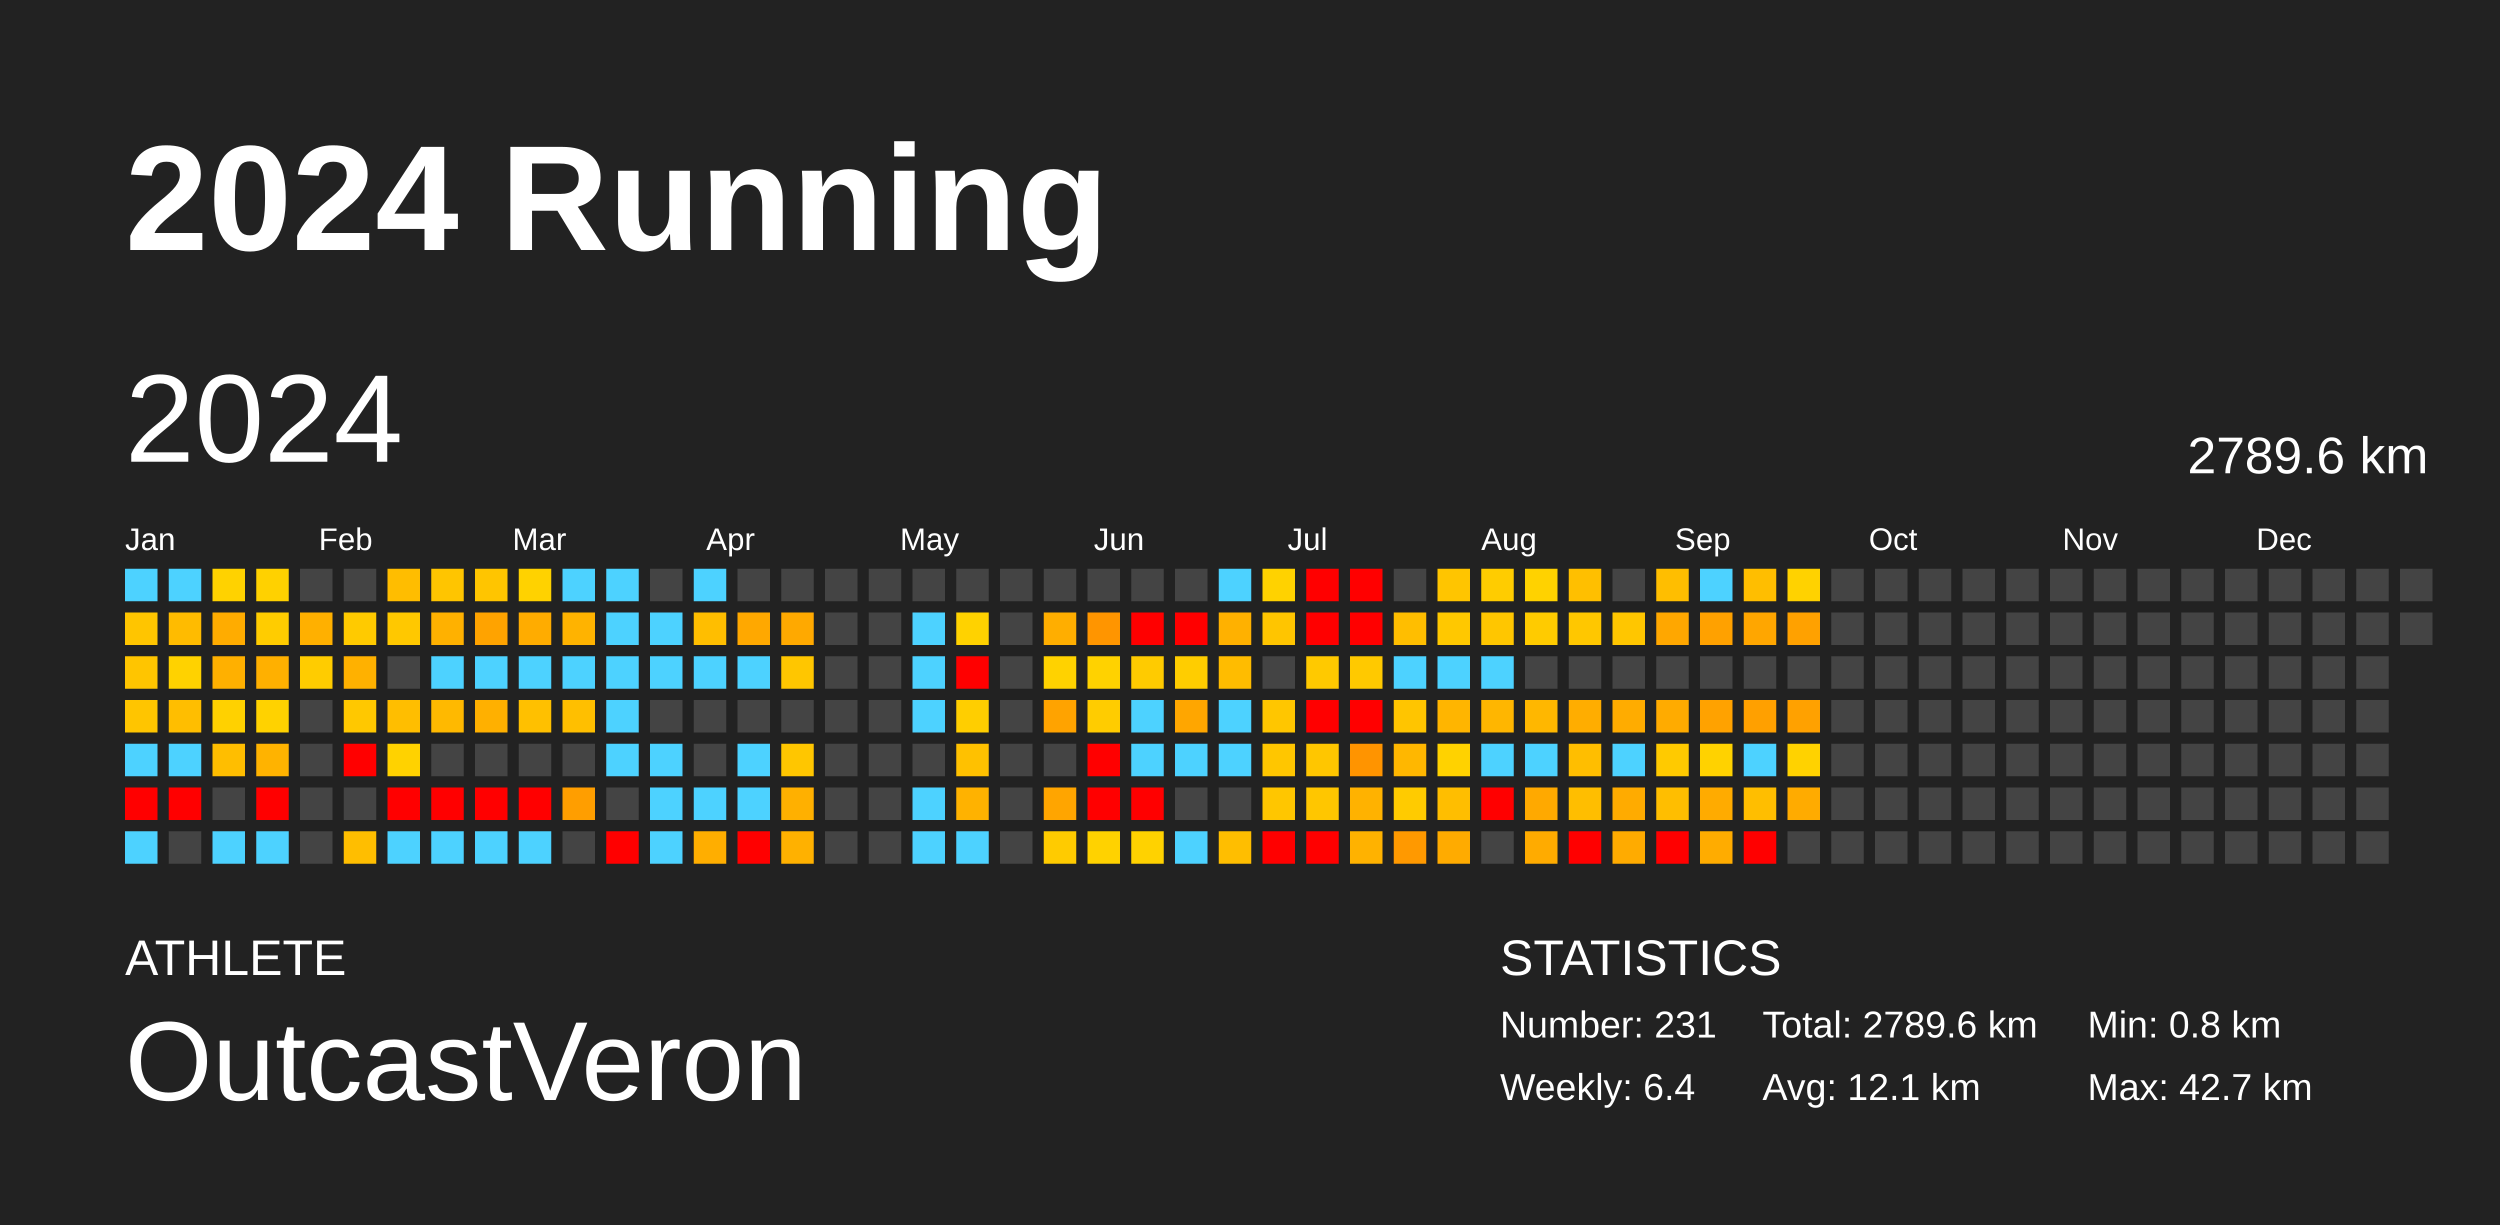
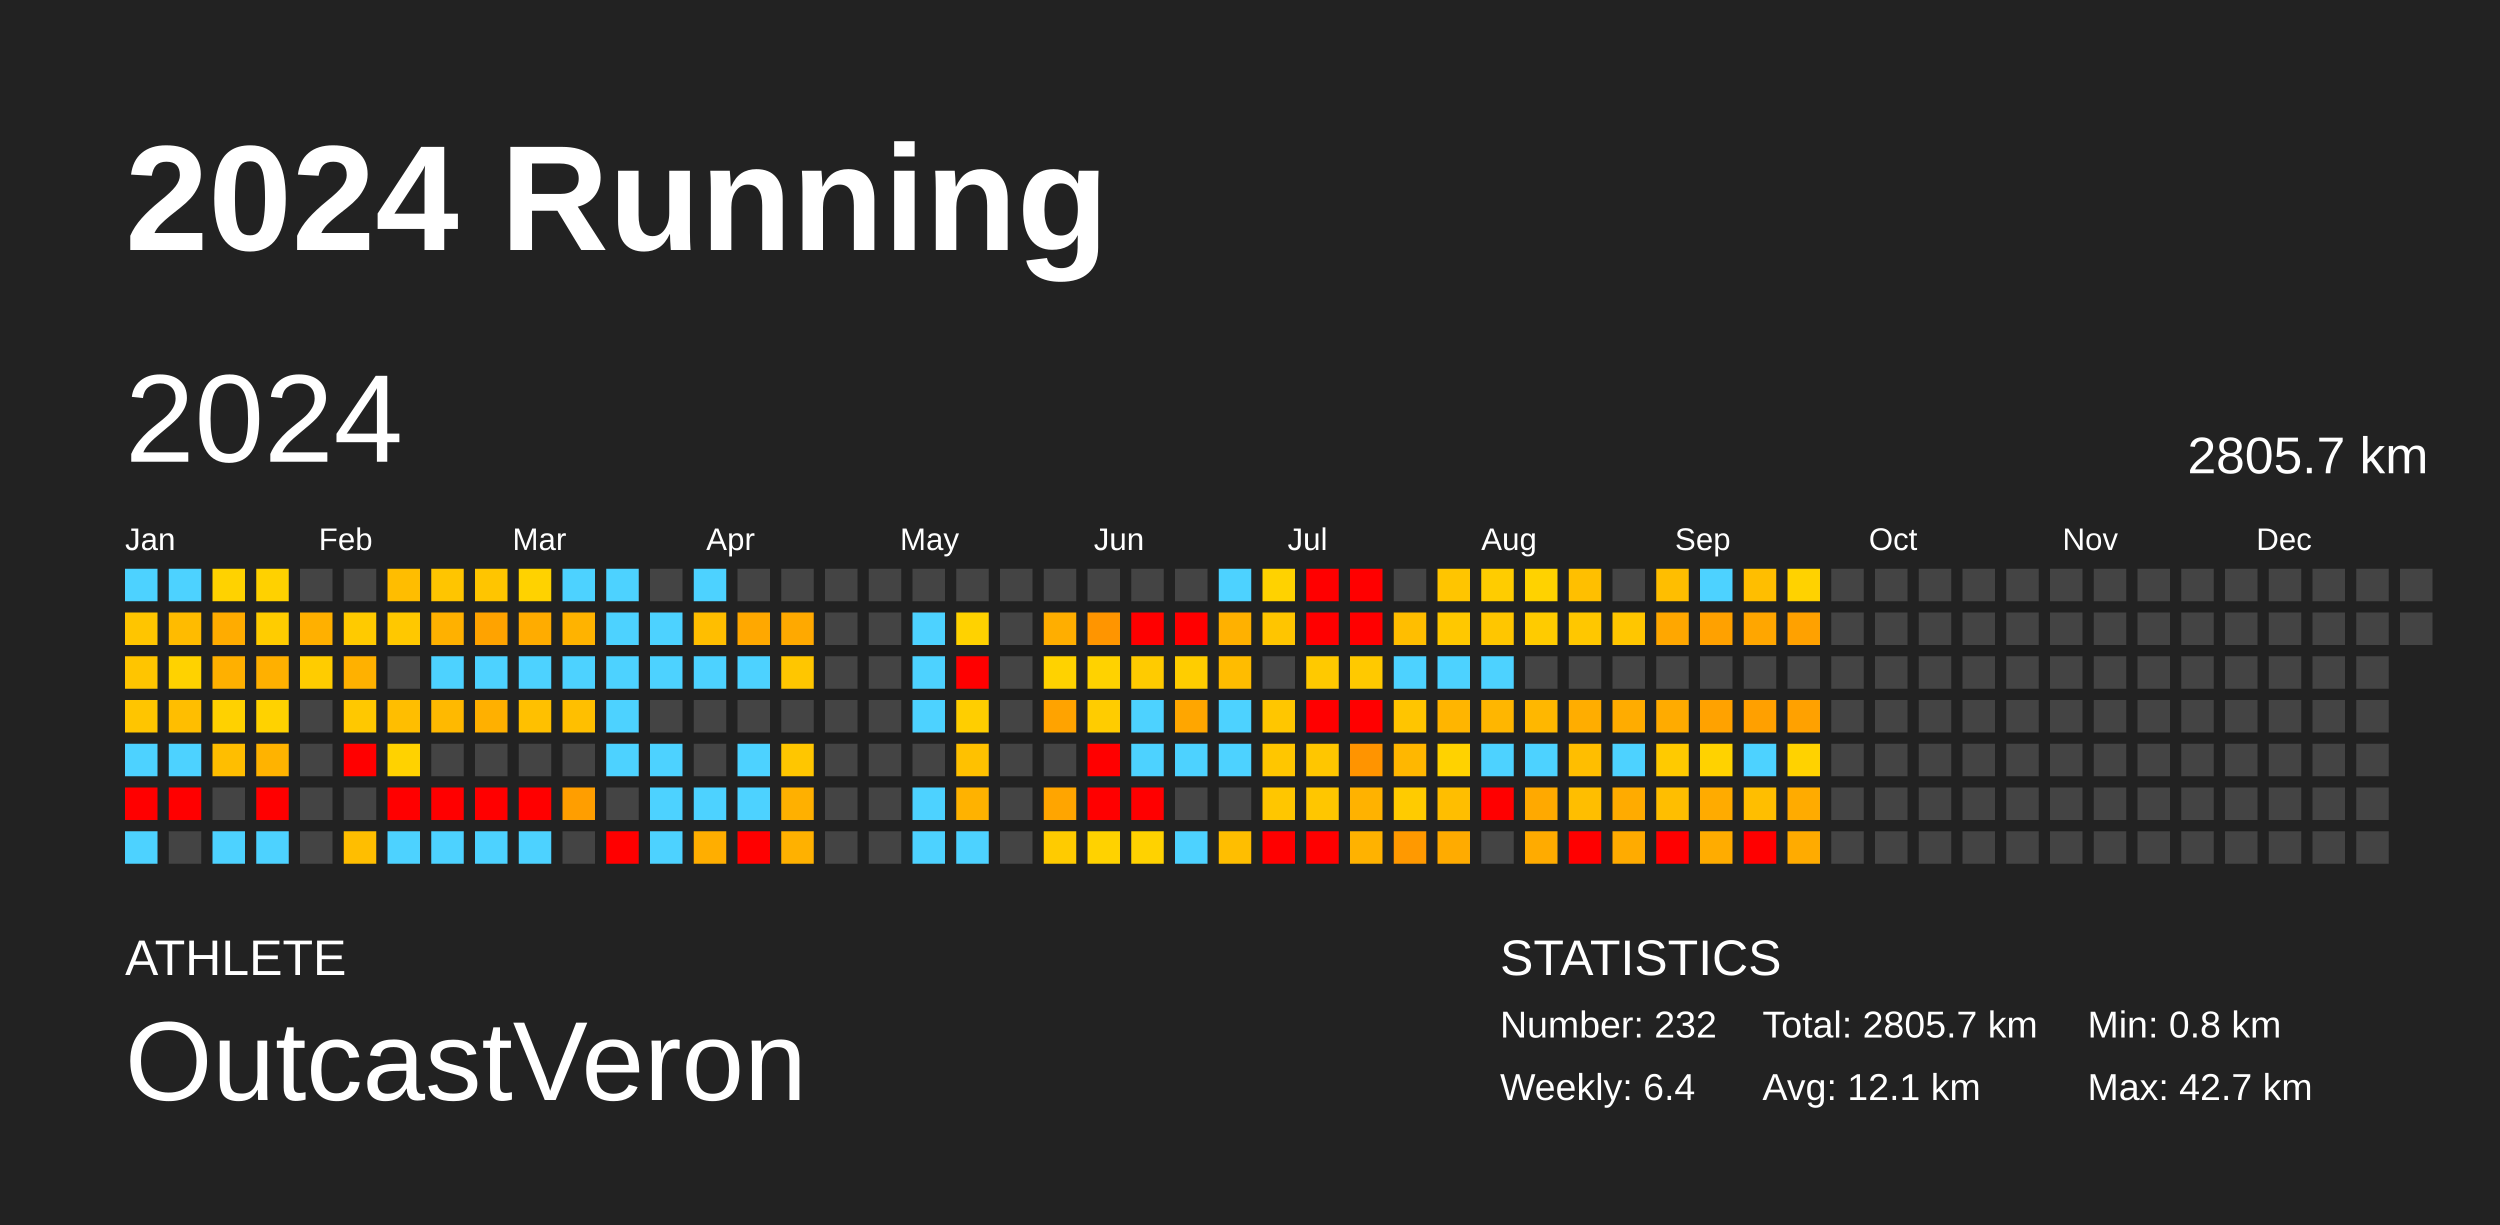
<svg xmlns="http://www.w3.org/2000/svg" baseProfile="full" height="98mm" version="1.1" viewBox="0,0,200,98" width="200mm">
  <defs />
  <rect fill="#222222" height="98" width="200" x="0" y="0" />
  <text fill="#FFFFFF" style="font-size:12px; font-family:Arial; font-weight:bold;" x="10" y="20">2024 Running</text>
  <text fill="#FFFFFF" style="font-size:4px; font-family:Arial" x="10" y="78">ATHLETE</text>
  <text fill="#FFFFFF" style="font-size:9px; font-family:Arial" x="10" y="88">OutcastVeron</text>
  <text fill="#FFFFFF" style="font-size:4px; font-family:Arial" x="120" y="78">STATISTICS</text>
-   <text fill="#FFFFFF" style="font-size:3px; font-family:Arial" x="120" y="83">Number: 231</text>
+   <text fill="#FFFFFF" style="font-size:3px; font-family:Arial" x="120" y="83">Number: 232</text>
  <text fill="#FFFFFF" style="font-size:3px; font-family:Arial" x="120" y="88">Weekly: 6.4</text>
-   <text fill="#FFFFFF" style="font-size:3px; font-family:Arial" x="141" y="83">Total: 2789.6 km</text>
+   <text fill="#FFFFFF" style="font-size:3px; font-family:Arial" x="141" y="83">Total: 2805.7 km</text>
  <text fill="#FFFFFF" style="font-size:3px; font-family:Arial" x="141" y="88">Avg: 12.1 km</text>
  <text fill="#FFFFFF" style="font-size:3px; font-family:Arial" x="167" y="83">Min: 0.8 km</text>
  <text fill="#FFFFFF" style="font-size:3px; font-family:Arial" x="167" y="88">Max: 42.7 km</text>
  <text dominant-baseline="hanging" fill="#FFFFFF" style="font-size:10.0px; font-family:Arial;" x="10" y="30">2024</text>
-   <text dominant-baseline="hanging" fill="#FFFFFF" style="font-size:4.125px; font-family:Arial;" x="175" y="35">2789.6 km</text>
+   <text dominant-baseline="hanging" fill="#FFFFFF" style="font-size:4.125px; font-family:Arial;" x="175" y="35">2805.7 km</text>
  <text fill="#FFFFFF" style="font-size:2.5px; font-family:Arial" x="10.0" y="44">Jan</text>
  <text fill="#FFFFFF" style="font-size:2.5px; font-family:Arial" x="25.5" y="44">Feb</text>
  <text fill="#FFFFFF" style="font-size:2.5px; font-family:Arial" x="41.0" y="44">Mar</text>
  <text fill="#FFFFFF" style="font-size:2.5px; font-family:Arial" x="56.5" y="44">Apr</text>
  <text fill="#FFFFFF" style="font-size:2.5px; font-family:Arial" x="72.0" y="44">May</text>
  <text fill="#FFFFFF" style="font-size:2.5px; font-family:Arial" x="87.5" y="44">Jun</text>
  <text fill="#FFFFFF" style="font-size:2.5px; font-family:Arial" x="103.0" y="44">Jul</text>
  <text fill="#FFFFFF" style="font-size:2.5px; font-family:Arial" x="118.5" y="44">Aug</text>
  <text fill="#FFFFFF" style="font-size:2.5px; font-family:Arial" x="134.0" y="44">Sep</text>
  <text fill="#FFFFFF" style="font-size:2.5px; font-family:Arial" x="149.5" y="44">Oct</text>
  <text fill="#FFFFFF" style="font-size:2.5px; font-family:Arial" x="165.0" y="44">Nov</text>
  <text fill="#FFFFFF" style="font-size:2.5px; font-family:Arial" x="180.5" y="44">Dec</text>
  <rect fill="#4dd2ff" height="2.6" width="2.6" x="10.0" y="45.5" />
  <rect fill="#ffc500" height="2.6" width="2.6" x="10.0" y="49.0" />
  <rect fill="#ffc500" height="2.6" width="2.6" x="10.0" y="52.5" />
  <rect fill="#ffc500" height="2.6" width="2.6" x="10.0" y="56.0" />
  <rect fill="#4dd2ff" height="2.6" width="2.6" x="10.0" y="59.5" />
  <rect fill="red" height="2.6" width="2.6" x="10.0" y="63.0" />
  <rect fill="#4dd2ff" height="2.6" width="2.6" x="10.0" y="66.5" />
  <rect fill="#4dd2ff" height="2.6" width="2.6" x="13.5" y="45.5" />
  <rect fill="#ffbb00" height="2.6" width="2.6" x="13.5" y="49.0" />
  <rect fill="#ffd200" height="2.6" width="2.6" x="13.5" y="52.5" />
  <rect fill="#ffbe00" height="2.6" width="2.6" x="13.5" y="56.0" />
  <rect fill="#4dd2ff" height="2.6" width="2.6" x="13.5" y="59.5" />
  <rect fill="red" height="2.6" width="2.6" x="13.5" y="63.0" />
  <rect fill="#444444" height="2.6" width="2.6" x="13.5" y="66.5" />
  <rect fill="#ffd200" height="2.6" width="2.6" x="17.0" y="45.5" />
  <rect fill="#ffac00" height="2.6" width="2.6" x="17.0" y="49.0" />
  <rect fill="#ffb000" height="2.6" width="2.6" x="17.0" y="52.5" />
  <rect fill="#ffd100" height="2.6" width="2.6" x="17.0" y="56.0" />
  <rect fill="#ffbe00" height="2.6" width="2.6" x="17.0" y="59.5" />
  <rect fill="#444444" height="2.6" width="2.6" x="17.0" y="63.0" />
  <rect fill="#4dd2ff" height="2.6" width="2.6" x="17.0" y="66.5" />
  <rect fill="#ffd100" height="2.6" width="2.6" x="20.5" y="45.5" />
  <rect fill="#ffcc00" height="2.6" width="2.6" x="20.5" y="49.0" />
  <rect fill="#ffb000" height="2.6" width="2.6" x="20.5" y="52.5" />
  <rect fill="#ffd200" height="2.6" width="2.6" x="20.5" y="56.0" />
  <rect fill="#ffb300" height="2.6" width="2.6" x="20.5" y="59.5" />
  <rect fill="red" height="2.6" width="2.6" x="20.5" y="63.0" />
  <rect fill="#4dd2ff" height="2.6" width="2.6" x="20.5" y="66.5" />
  <rect fill="#444444" height="2.6" width="2.6" x="24.0" y="45.5" />
  <rect fill="#ffb000" height="2.6" width="2.6" x="24.0" y="49.0" />
  <rect fill="#ffcc00" height="2.6" width="2.6" x="24.0" y="52.5" />
  <rect fill="#444444" height="2.6" width="2.6" x="24.0" y="56.0" />
  <rect fill="#444444" height="2.6" width="2.6" x="24.0" y="59.5" />
  <rect fill="#444444" height="2.6" width="2.6" x="24.0" y="63.0" />
  <rect fill="#444444" height="2.6" width="2.6" x="24.0" y="66.5" />
  <rect fill="#444444" height="2.6" width="2.6" x="27.5" y="45.5" />
  <rect fill="#ffca00" height="2.6" width="2.6" x="27.5" y="49.0" />
  <rect fill="#ffb100" height="2.6" width="2.6" x="27.5" y="52.5" />
  <rect fill="#ffc800" height="2.6" width="2.6" x="27.5" y="56.0" />
  <rect fill="red" height="2.6" width="2.6" x="27.5" y="59.5" />
  <rect fill="#444444" height="2.6" width="2.6" x="27.5" y="63.0" />
  <rect fill="#ffbe00" height="2.6" width="2.6" x="27.5" y="66.5" />
  <rect fill="#ffbd00" height="2.6" width="2.6" x="31.0" y="45.5" />
  <rect fill="#ffc800" height="2.6" width="2.6" x="31.0" y="49.0" />
  <rect fill="#444444" height="2.6" width="2.6" x="31.0" y="52.5" />
  <rect fill="#ffbe00" height="2.6" width="2.6" x="31.0" y="56.0" />
  <rect fill="#ffd200" height="2.6" width="2.6" x="31.0" y="59.5" />
  <rect fill="red" height="2.6" width="2.6" x="31.0" y="63.0" />
  <rect fill="#4dd2ff" height="2.6" width="2.6" x="31.0" y="66.5" />
  <rect fill="#ffc500" height="2.6" width="2.6" x="34.5" y="45.5" />
  <rect fill="#ffb100" height="2.6" width="2.6" x="34.5" y="49.0" />
  <rect fill="#4dd2ff" height="2.6" width="2.6" x="34.5" y="52.5" />
  <rect fill="#ffb900" height="2.6" width="2.6" x="34.5" y="56.0" />
  <rect fill="#444444" height="2.6" width="2.6" x="34.5" y="59.5" />
  <rect fill="red" height="2.6" width="2.6" x="34.5" y="63.0" />
  <rect fill="#4dd2ff" height="2.6" width="2.6" x="34.5" y="66.5" />
  <rect fill="#ffc500" height="2.6" width="2.6" x="38.0" y="45.5" />
  <rect fill="#ffa300" height="2.6" width="2.6" x="38.0" y="49.0" />
  <rect fill="#4dd2ff" height="2.6" width="2.6" x="38.0" y="52.5" />
  <rect fill="#ffb000" height="2.6" width="2.6" x="38.0" y="56.0" />
  <rect fill="#444444" height="2.6" width="2.6" x="38.0" y="59.5" />
  <rect fill="red" height="2.6" width="2.6" x="38.0" y="63.0" />
  <rect fill="#4dd2ff" height="2.6" width="2.6" x="38.0" y="66.5" />
  <rect fill="#ffd200" height="2.6" width="2.6" x="41.5" y="45.5" />
  <rect fill="#ffac00" height="2.6" width="2.6" x="41.5" y="49.0" />
  <rect fill="#4dd2ff" height="2.6" width="2.6" x="41.5" y="52.5" />
  <rect fill="#ffc000" height="2.6" width="2.6" x="41.5" y="56.0" />
  <rect fill="#444444" height="2.6" width="2.6" x="41.5" y="59.5" />
  <rect fill="red" height="2.6" width="2.6" x="41.5" y="63.0" />
  <rect fill="#4dd2ff" height="2.6" width="2.6" x="41.5" y="66.5" />
  <rect fill="#4dd2ff" height="2.6" width="2.6" x="45.0" y="45.5" />
  <rect fill="#ffb300" height="2.6" width="2.6" x="45.0" y="49.0" />
  <rect fill="#4dd2ff" height="2.6" width="2.6" x="45.0" y="52.5" />
  <rect fill="#ffbf00" height="2.6" width="2.6" x="45.0" y="56.0" />
  <rect fill="#444444" height="2.6" width="2.6" x="45.0" y="59.5" />
  <rect fill="#ff9e00" height="2.6" width="2.6" x="45.0" y="63.0" />
  <rect fill="#444444" height="2.6" width="2.6" x="45.0" y="66.5" />
  <rect fill="#4dd2ff" height="2.6" width="2.6" x="48.5" y="45.5" />
  <rect fill="#4dd2ff" height="2.6" width="2.6" x="48.5" y="49.0" />
  <rect fill="#4dd2ff" height="2.6" width="2.6" x="48.5" y="52.5" />
  <rect fill="#4dd2ff" height="2.6" width="2.6" x="48.5" y="56.0" />
  <rect fill="#4dd2ff" height="2.6" width="2.6" x="48.5" y="59.5" />
  <rect fill="#444444" height="2.6" width="2.6" x="48.5" y="63.0" />
  <rect fill="red" height="2.6" width="2.6" x="48.5" y="66.5" />
  <rect fill="#444444" height="2.6" width="2.6" x="52.0" y="45.5" />
  <rect fill="#4dd2ff" height="2.6" width="2.6" x="52.0" y="49.0" />
  <rect fill="#4dd2ff" height="2.6" width="2.6" x="52.0" y="52.5" />
  <rect fill="#444444" height="2.6" width="2.6" x="52.0" y="56.0" />
  <rect fill="#4dd2ff" height="2.6" width="2.6" x="52.0" y="59.5" />
  <rect fill="#4dd2ff" height="2.6" width="2.6" x="52.0" y="63.0" />
  <rect fill="#4dd2ff" height="2.6" width="2.6" x="52.0" y="66.5" />
  <rect fill="#4dd2ff" height="2.6" width="2.6" x="55.5" y="45.5" />
  <rect fill="#ffbe00" height="2.6" width="2.6" x="55.5" y="49.0" />
  <rect fill="#4dd2ff" height="2.6" width="2.6" x="55.5" y="52.5" />
  <rect fill="#444444" height="2.6" width="2.6" x="55.5" y="56.0" />
  <rect fill="#444444" height="2.6" width="2.6" x="55.5" y="59.5" />
  <rect fill="#4dd2ff" height="2.6" width="2.6" x="55.5" y="63.0" />
  <rect fill="#ffae00" height="2.6" width="2.6" x="55.5" y="66.5" />
  <rect fill="#444444" height="2.6" width="2.6" x="59.0" y="45.5" />
  <rect fill="#ffa800" height="2.6" width="2.6" x="59.0" y="49.0" />
  <rect fill="#4dd2ff" height="2.6" width="2.6" x="59.0" y="52.5" />
  <rect fill="#444444" height="2.6" width="2.6" x="59.0" y="56.0" />
  <rect fill="#4dd2ff" height="2.6" width="2.6" x="59.0" y="59.5" />
  <rect fill="#4dd2ff" height="2.6" width="2.6" x="59.0" y="63.0" />
  <rect fill="red" height="2.6" width="2.6" x="59.0" y="66.5" />
  <rect fill="#444444" height="2.6" width="2.6" x="62.5" y="45.5" />
  <rect fill="#ffa900" height="2.6" width="2.6" x="62.5" y="49.0" />
  <rect fill="#ffc600" height="2.6" width="2.6" x="62.5" y="52.5" />
  <rect fill="#444444" height="2.6" width="2.6" x="62.5" y="56.0" />
  <rect fill="#ffc600" height="2.6" width="2.6" x="62.5" y="59.5" />
  <rect fill="#ffb000" height="2.6" width="2.6" x="62.5" y="63.0" />
  <rect fill="#ffb100" height="2.6" width="2.6" x="62.5" y="66.5" />
  <rect fill="#444444" height="2.6" width="2.6" x="66.0" y="45.5" />
  <rect fill="#444444" height="2.6" width="2.6" x="66.0" y="49.0" />
  <rect fill="#444444" height="2.6" width="2.6" x="66.0" y="52.5" />
  <rect fill="#444444" height="2.6" width="2.6" x="66.0" y="56.0" />
  <rect fill="#444444" height="2.6" width="2.6" x="66.0" y="59.5" />
  <rect fill="#444444" height="2.6" width="2.6" x="66.0" y="63.0" />
  <rect fill="#444444" height="2.6" width="2.6" x="66.0" y="66.5" />
  <rect fill="#444444" height="2.6" width="2.6" x="69.5" y="45.5" />
  <rect fill="#444444" height="2.6" width="2.6" x="69.5" y="49.0" />
  <rect fill="#444444" height="2.6" width="2.6" x="69.5" y="52.5" />
  <rect fill="#444444" height="2.6" width="2.6" x="69.5" y="56.0" />
  <rect fill="#444444" height="2.6" width="2.6" x="69.5" y="59.5" />
  <rect fill="#444444" height="2.6" width="2.6" x="69.5" y="63.0" />
  <rect fill="#444444" height="2.6" width="2.6" x="69.5" y="66.5" />
  <rect fill="#444444" height="2.6" width="2.6" x="73.0" y="45.5" />
  <rect fill="#4dd2ff" height="2.6" width="2.6" x="73.0" y="49.0" />
  <rect fill="#4dd2ff" height="2.6" width="2.6" x="73.0" y="52.5" />
  <rect fill="#4dd2ff" height="2.6" width="2.6" x="73.0" y="56.0" />
  <rect fill="#444444" height="2.6" width="2.6" x="73.0" y="59.5" />
  <rect fill="#4dd2ff" height="2.6" width="2.6" x="73.0" y="63.0" />
  <rect fill="#4dd2ff" height="2.6" width="2.6" x="73.0" y="66.5" />
  <rect fill="#444444" height="2.6" width="2.6" x="76.5" y="45.5" />
  <rect fill="#ffd200" height="2.6" width="2.6" x="76.5" y="49.0" />
  <rect fill="red" height="2.6" width="2.6" x="76.5" y="52.5" />
  <rect fill="#ffce00" height="2.6" width="2.6" x="76.5" y="56.0" />
  <rect fill="#ffc100" height="2.6" width="2.6" x="76.5" y="59.5" />
  <rect fill="#ffb200" height="2.6" width="2.6" x="76.5" y="63.0" />
  <rect fill="#4dd2ff" height="2.6" width="2.6" x="76.5" y="66.5" />
  <rect fill="#444444" height="2.6" width="2.6" x="80.0" y="45.5" />
  <rect fill="#444444" height="2.6" width="2.6" x="80.0" y="49.0" />
  <rect fill="#444444" height="2.6" width="2.6" x="80.0" y="52.5" />
  <rect fill="#444444" height="2.6" width="2.6" x="80.0" y="56.0" />
  <rect fill="#444444" height="2.6" width="2.6" x="80.0" y="59.5" />
  <rect fill="#444444" height="2.6" width="2.6" x="80.0" y="63.0" />
  <rect fill="#444444" height="2.6" width="2.6" x="80.0" y="66.5" />
  <rect fill="#444444" height="2.6" width="2.6" x="83.5" y="45.5" />
  <rect fill="#ffae00" height="2.6" width="2.6" x="83.5" y="49.0" />
  <rect fill="#ffd200" height="2.6" width="2.6" x="83.5" y="52.5" />
  <rect fill="#ffa300" height="2.6" width="2.6" x="83.5" y="56.0" />
  <rect fill="#444444" height="2.6" width="2.6" x="83.5" y="59.5" />
  <rect fill="#ffa500" height="2.6" width="2.6" x="83.5" y="63.0" />
  <rect fill="#ffcb00" height="2.6" width="2.6" x="83.5" y="66.5" />
  <rect fill="#444444" height="2.6" width="2.6" x="87.0" y="45.5" />
  <rect fill="#ff9500" height="2.6" width="2.6" x="87.0" y="49.0" />
  <rect fill="#ffd200" height="2.6" width="2.6" x="87.0" y="52.5" />
  <rect fill="#ffcc00" height="2.6" width="2.6" x="87.0" y="56.0" />
  <rect fill="red" height="2.6" width="2.6" x="87.0" y="59.5" />
  <rect fill="red" height="2.6" width="2.6" x="87.0" y="63.0" />
  <rect fill="#ffd200" height="2.6" width="2.6" x="87.0" y="66.5" />
  <rect fill="#444444" height="2.6" width="2.6" x="90.5" y="45.5" />
  <rect fill="red" height="2.6" width="2.6" x="90.5" y="49.0" />
  <rect fill="#ffcb00" height="2.6" width="2.6" x="90.5" y="52.5" />
  <rect fill="#4dd2ff" height="2.6" width="2.6" x="90.5" y="56.0" />
  <rect fill="#4dd2ff" height="2.6" width="2.6" x="90.5" y="59.5" />
  <rect fill="red" height="2.6" width="2.6" x="90.5" y="63.0" />
  <rect fill="#ffd200" height="2.6" width="2.6" x="90.5" y="66.5" />
  <rect fill="#444444" height="2.6" width="2.6" x="94.0" y="45.5" />
  <rect fill="red" height="2.6" width="2.6" x="94.0" y="49.0" />
  <rect fill="#ffcd00" height="2.6" width="2.6" x="94.0" y="52.5" />
  <rect fill="#ffa600" height="2.6" width="2.6" x="94.0" y="56.0" />
  <rect fill="#4dd2ff" height="2.6" width="2.6" x="94.0" y="59.5" />
  <rect fill="#444444" height="2.6" width="2.6" x="94.0" y="63.0" />
  <rect fill="#4dd2ff" height="2.6" width="2.6" x="94.0" y="66.5" />
  <rect fill="#4dd2ff" height="2.6" width="2.6" x="97.5" y="45.5" />
  <rect fill="#ffb100" height="2.6" width="2.6" x="97.5" y="49.0" />
  <rect fill="#ffbc00" height="2.6" width="2.6" x="97.5" y="52.5" />
  <rect fill="#4dd2ff" height="2.6" width="2.6" x="97.5" y="56.0" />
  <rect fill="#4dd2ff" height="2.6" width="2.6" x="97.5" y="59.5" />
  <rect fill="#444444" height="2.6" width="2.6" x="97.5" y="63.0" />
  <rect fill="#ffbe00" height="2.6" width="2.6" x="97.5" y="66.5" />
  <rect fill="#ffd200" height="2.6" width="2.6" x="101.0" y="45.5" />
  <rect fill="#ffc500" height="2.6" width="2.6" x="101.0" y="49.0" />
  <rect fill="#444444" height="2.6" width="2.6" x="101.0" y="52.5" />
  <rect fill="#ffc600" height="2.6" width="2.6" x="101.0" y="56.0" />
  <rect fill="#ffc600" height="2.6" width="2.6" x="101.0" y="59.5" />
  <rect fill="#ffc600" height="2.6" width="2.6" x="101.0" y="63.0" />
  <rect fill="red" height="2.6" width="2.6" x="101.0" y="66.5" />
  <rect fill="red" height="2.6" width="2.6" x="104.5" y="45.5" />
  <rect fill="red" height="2.6" width="2.6" x="104.5" y="49.0" />
  <rect fill="#ffc900" height="2.6" width="2.6" x="104.5" y="52.5" />
  <rect fill="red" height="2.6" width="2.6" x="104.5" y="56.0" />
  <rect fill="#ffc600" height="2.6" width="2.6" x="104.5" y="59.5" />
  <rect fill="#ffc600" height="2.6" width="2.6" x="104.5" y="63.0" />
  <rect fill="red" height="2.6" width="2.6" x="104.5" y="66.5" />
  <rect fill="red" height="2.6" width="2.6" x="108.0" y="45.5" />
  <rect fill="red" height="2.6" width="2.6" x="108.0" y="49.0" />
  <rect fill="#ffc900" height="2.6" width="2.6" x="108.0" y="52.5" />
  <rect fill="red" height="2.6" width="2.6" x="108.0" y="56.0" />
  <rect fill="#ff9400" height="2.6" width="2.6" x="108.0" y="59.5" />
  <rect fill="#ffb200" height="2.6" width="2.6" x="108.0" y="63.0" />
  <rect fill="#ffb200" height="2.6" width="2.6" x="108.0" y="66.5" />
  <rect fill="#444444" height="2.6" width="2.6" x="111.5" y="45.5" />
  <rect fill="#ffbe00" height="2.6" width="2.6" x="111.5" y="49.0" />
  <rect fill="#4dd2ff" height="2.6" width="2.6" x="111.5" y="52.5" />
  <rect fill="#ffc500" height="2.6" width="2.6" x="111.5" y="56.0" />
  <rect fill="#ffb700" height="2.6" width="2.6" x="111.5" y="59.5" />
  <rect fill="#ffcb00" height="2.6" width="2.6" x="111.5" y="63.0" />
  <rect fill="#ff9900" height="2.6" width="2.6" x="111.5" y="66.5" />
  <rect fill="#ffc500" height="2.6" width="2.6" x="115.0" y="45.5" />
  <rect fill="#ffc800" height="2.6" width="2.6" x="115.0" y="49.0" />
  <rect fill="#4dd2ff" height="2.6" width="2.6" x="115.0" y="52.5" />
  <rect fill="#ffb500" height="2.6" width="2.6" x="115.0" y="56.0" />
  <rect fill="#ffd200" height="2.6" width="2.6" x="115.0" y="59.5" />
  <rect fill="#ffbe00" height="2.6" width="2.6" x="115.0" y="63.0" />
  <rect fill="#ffab00" height="2.6" width="2.6" x="115.0" y="66.5" />
  <rect fill="#ffcc00" height="2.6" width="2.6" x="118.5" y="45.5" />
  <rect fill="#ffc600" height="2.6" width="2.6" x="118.5" y="49.0" />
  <rect fill="#4dd2ff" height="2.6" width="2.6" x="118.5" y="52.5" />
  <rect fill="#ffb600" height="2.6" width="2.6" x="118.5" y="56.0" />
  <rect fill="#4dd2ff" height="2.6" width="2.6" x="118.5" y="59.5" />
  <rect fill="red" height="2.6" width="2.6" x="118.5" y="63.0" />
  <rect fill="#444444" height="2.6" width="2.6" x="118.5" y="66.5" />
  <rect fill="#ffd200" height="2.6" width="2.6" x="122.0" y="45.5" />
  <rect fill="#ffcb00" height="2.6" width="2.6" x="122.0" y="49.0" />
  <rect fill="#444444" height="2.6" width="2.6" x="122.0" y="52.5" />
  <rect fill="#ffb700" height="2.6" width="2.6" x="122.0" y="56.0" />
  <rect fill="#4dd2ff" height="2.6" width="2.6" x="122.0" y="59.5" />
  <rect fill="#ffa900" height="2.6" width="2.6" x="122.0" y="63.0" />
  <rect fill="#ffab00" height="2.6" width="2.6" x="122.0" y="66.5" />
  <rect fill="#ffbf00" height="2.6" width="2.6" x="125.5" y="45.5" />
  <rect fill="#ffc700" height="2.6" width="2.6" x="125.5" y="49.0" />
  <rect fill="#444444" height="2.6" width="2.6" x="125.5" y="52.5" />
  <rect fill="#ffad00" height="2.6" width="2.6" x="125.5" y="56.0" />
  <rect fill="#ffbe00" height="2.6" width="2.6" x="125.5" y="59.5" />
  <rect fill="#ffbe00" height="2.6" width="2.6" x="125.5" y="63.0" />
  <rect fill="red" height="2.6" width="2.6" x="125.5" y="66.5" />
  <rect fill="#444444" height="2.6" width="2.6" x="129.0" y="45.5" />
  <rect fill="#ffc600" height="2.6" width="2.6" x="129.0" y="49.0" />
  <rect fill="#444444" height="2.6" width="2.6" x="129.0" y="52.5" />
  <rect fill="#ffac00" height="2.6" width="2.6" x="129.0" y="56.0" />
  <rect fill="#4dd2ff" height="2.6" width="2.6" x="129.0" y="59.5" />
  <rect fill="#ffab00" height="2.6" width="2.6" x="129.0" y="63.0" />
  <rect fill="#ffab00" height="2.6" width="2.6" x="129.0" y="66.5" />
  <rect fill="#ffbe00" height="2.6" width="2.6" x="132.5" y="45.5" />
  <rect fill="#ffa700" height="2.6" width="2.6" x="132.5" y="49.0" />
  <rect fill="#444444" height="2.6" width="2.6" x="132.5" y="52.5" />
  <rect fill="#ffab00" height="2.6" width="2.6" x="132.5" y="56.0" />
  <rect fill="#ffca00" height="2.6" width="2.6" x="132.5" y="59.5" />
  <rect fill="#ffbe00" height="2.6" width="2.6" x="132.5" y="63.0" />
  <rect fill="red" height="2.6" width="2.6" x="132.5" y="66.5" />
  <rect fill="#4dd2ff" height="2.6" width="2.6" x="136.0" y="45.5" />
  <rect fill="#ffa100" height="2.6" width="2.6" x="136.0" y="49.0" />
  <rect fill="#444444" height="2.6" width="2.6" x="136.0" y="52.5" />
  <rect fill="#ffa200" height="2.6" width="2.6" x="136.0" y="56.0" />
  <rect fill="#ffd200" height="2.6" width="2.6" x="136.0" y="59.5" />
  <rect fill="#ffab00" height="2.6" width="2.6" x="136.0" y="63.0" />
  <rect fill="#ffac00" height="2.6" width="2.6" x="136.0" y="66.5" />
  <rect fill="#ffbe00" height="2.6" width="2.6" x="139.5" y="45.5" />
  <rect fill="#ffa600" height="2.6" width="2.6" x="139.5" y="49.0" />
  <rect fill="#444444" height="2.6" width="2.6" x="139.5" y="52.5" />
  <rect fill="#ffa000" height="2.6" width="2.6" x="139.5" y="56.0" />
  <rect fill="#4dd2ff" height="2.6" width="2.6" x="139.5" y="59.5" />
  <rect fill="#ffbe00" height="2.6" width="2.6" x="139.5" y="63.0" />
  <rect fill="red" height="2.6" width="2.6" x="139.5" y="66.5" />
  <rect fill="#ffd200" height="2.6" width="2.6" x="143.0" y="45.5" />
  <rect fill="#ffa100" height="2.6" width="2.6" x="143.0" y="49.0" />
  <rect fill="#444444" height="2.6" width="2.6" x="143.0" y="52.5" />
  <rect fill="#ffa100" height="2.6" width="2.6" x="143.0" y="56.0" />
  <rect fill="#ffd200" height="2.6" width="2.6" x="143.0" y="59.5" />
  <rect fill="#ffab00" height="2.6" width="2.6" x="143.0" y="63.0" />
-   <rect fill="#444444" height="2.6" width="2.6" x="143.0" y="66.5" />
+   <rect fill="#ffab00" height="2.6" width="2.6" x="143.0" y="66.5" />
  <rect fill="#444444" height="2.6" width="2.6" x="146.5" y="45.5" />
  <rect fill="#444444" height="2.6" width="2.6" x="146.5" y="49.0" />
  <rect fill="#444444" height="2.6" width="2.6" x="146.5" y="52.5" />
  <rect fill="#444444" height="2.6" width="2.6" x="146.5" y="56.0" />
  <rect fill="#444444" height="2.6" width="2.6" x="146.5" y="59.5" />
  <rect fill="#444444" height="2.6" width="2.6" x="146.5" y="63.0" />
  <rect fill="#444444" height="2.6" width="2.6" x="146.5" y="66.5" />
  <rect fill="#444444" height="2.6" width="2.6" x="150.0" y="45.5" />
  <rect fill="#444444" height="2.6" width="2.6" x="150.0" y="49.0" />
  <rect fill="#444444" height="2.6" width="2.6" x="150.0" y="52.5" />
  <rect fill="#444444" height="2.6" width="2.6" x="150.0" y="56.0" />
  <rect fill="#444444" height="2.6" width="2.6" x="150.0" y="59.5" />
  <rect fill="#444444" height="2.6" width="2.6" x="150.0" y="63.0" />
  <rect fill="#444444" height="2.6" width="2.6" x="150.0" y="66.5" />
  <rect fill="#444444" height="2.6" width="2.6" x="153.5" y="45.5" />
  <rect fill="#444444" height="2.6" width="2.6" x="153.5" y="49.0" />
  <rect fill="#444444" height="2.6" width="2.6" x="153.5" y="52.5" />
  <rect fill="#444444" height="2.6" width="2.6" x="153.5" y="56.0" />
  <rect fill="#444444" height="2.6" width="2.6" x="153.5" y="59.5" />
  <rect fill="#444444" height="2.6" width="2.6" x="153.5" y="63.0" />
  <rect fill="#444444" height="2.6" width="2.6" x="153.5" y="66.5" />
  <rect fill="#444444" height="2.6" width="2.6" x="157.0" y="45.5" />
  <rect fill="#444444" height="2.6" width="2.6" x="157.0" y="49.0" />
  <rect fill="#444444" height="2.6" width="2.6" x="157.0" y="52.5" />
  <rect fill="#444444" height="2.6" width="2.6" x="157.0" y="56.0" />
  <rect fill="#444444" height="2.6" width="2.6" x="157.0" y="59.5" />
  <rect fill="#444444" height="2.6" width="2.6" x="157.0" y="63.0" />
  <rect fill="#444444" height="2.6" width="2.6" x="157.0" y="66.5" />
  <rect fill="#444444" height="2.6" width="2.6" x="160.5" y="45.5" />
  <rect fill="#444444" height="2.6" width="2.6" x="160.5" y="49.0" />
  <rect fill="#444444" height="2.6" width="2.6" x="160.5" y="52.5" />
  <rect fill="#444444" height="2.6" width="2.6" x="160.5" y="56.0" />
  <rect fill="#444444" height="2.6" width="2.6" x="160.5" y="59.5" />
  <rect fill="#444444" height="2.6" width="2.6" x="160.5" y="63.0" />
  <rect fill="#444444" height="2.6" width="2.6" x="160.5" y="66.5" />
  <rect fill="#444444" height="2.6" width="2.6" x="164.0" y="45.5" />
  <rect fill="#444444" height="2.6" width="2.6" x="164.0" y="49.0" />
  <rect fill="#444444" height="2.6" width="2.6" x="164.0" y="52.5" />
  <rect fill="#444444" height="2.6" width="2.6" x="164.0" y="56.0" />
  <rect fill="#444444" height="2.6" width="2.6" x="164.0" y="59.5" />
  <rect fill="#444444" height="2.6" width="2.6" x="164.0" y="63.0" />
  <rect fill="#444444" height="2.6" width="2.6" x="164.0" y="66.5" />
  <rect fill="#444444" height="2.6" width="2.6" x="167.5" y="45.5" />
  <rect fill="#444444" height="2.6" width="2.6" x="167.5" y="49.0" />
  <rect fill="#444444" height="2.6" width="2.6" x="167.5" y="52.5" />
  <rect fill="#444444" height="2.6" width="2.6" x="167.5" y="56.0" />
  <rect fill="#444444" height="2.6" width="2.6" x="167.5" y="59.5" />
  <rect fill="#444444" height="2.6" width="2.6" x="167.5" y="63.0" />
  <rect fill="#444444" height="2.6" width="2.6" x="167.5" y="66.5" />
  <rect fill="#444444" height="2.6" width="2.6" x="171.0" y="45.5" />
  <rect fill="#444444" height="2.6" width="2.6" x="171.0" y="49.0" />
  <rect fill="#444444" height="2.6" width="2.6" x="171.0" y="52.5" />
  <rect fill="#444444" height="2.6" width="2.6" x="171.0" y="56.0" />
  <rect fill="#444444" height="2.6" width="2.6" x="171.0" y="59.5" />
  <rect fill="#444444" height="2.6" width="2.6" x="171.0" y="63.0" />
  <rect fill="#444444" height="2.6" width="2.6" x="171.0" y="66.5" />
  <rect fill="#444444" height="2.6" width="2.6" x="174.5" y="45.5" />
  <rect fill="#444444" height="2.6" width="2.6" x="174.5" y="49.0" />
  <rect fill="#444444" height="2.6" width="2.6" x="174.5" y="52.5" />
  <rect fill="#444444" height="2.6" width="2.6" x="174.5" y="56.0" />
  <rect fill="#444444" height="2.6" width="2.6" x="174.5" y="59.5" />
  <rect fill="#444444" height="2.6" width="2.6" x="174.5" y="63.0" />
  <rect fill="#444444" height="2.6" width="2.6" x="174.5" y="66.5" />
  <rect fill="#444444" height="2.6" width="2.6" x="178.0" y="45.5" />
  <rect fill="#444444" height="2.6" width="2.6" x="178.0" y="49.0" />
  <rect fill="#444444" height="2.6" width="2.6" x="178.0" y="52.5" />
  <rect fill="#444444" height="2.6" width="2.6" x="178.0" y="56.0" />
  <rect fill="#444444" height="2.6" width="2.6" x="178.0" y="59.5" />
  <rect fill="#444444" height="2.6" width="2.6" x="178.0" y="63.0" />
  <rect fill="#444444" height="2.6" width="2.6" x="178.0" y="66.5" />
  <rect fill="#444444" height="2.6" width="2.6" x="181.5" y="45.5" />
  <rect fill="#444444" height="2.6" width="2.6" x="181.5" y="49.0" />
  <rect fill="#444444" height="2.6" width="2.6" x="181.5" y="52.5" />
  <rect fill="#444444" height="2.6" width="2.6" x="181.5" y="56.0" />
  <rect fill="#444444" height="2.6" width="2.6" x="181.5" y="59.5" />
  <rect fill="#444444" height="2.6" width="2.6" x="181.5" y="63.0" />
  <rect fill="#444444" height="2.6" width="2.6" x="181.5" y="66.5" />
  <rect fill="#444444" height="2.6" width="2.6" x="185.0" y="45.5" />
  <rect fill="#444444" height="2.6" width="2.6" x="185.0" y="49.0" />
  <rect fill="#444444" height="2.6" width="2.6" x="185.0" y="52.5" />
  <rect fill="#444444" height="2.6" width="2.6" x="185.0" y="56.0" />
  <rect fill="#444444" height="2.6" width="2.6" x="185.0" y="59.5" />
  <rect fill="#444444" height="2.6" width="2.6" x="185.0" y="63.0" />
  <rect fill="#444444" height="2.6" width="2.6" x="185.0" y="66.5" />
  <rect fill="#444444" height="2.6" width="2.6" x="188.5" y="45.5" />
  <rect fill="#444444" height="2.6" width="2.6" x="188.5" y="49.0" />
  <rect fill="#444444" height="2.6" width="2.6" x="188.5" y="52.5" />
  <rect fill="#444444" height="2.6" width="2.6" x="188.5" y="56.0" />
  <rect fill="#444444" height="2.6" width="2.6" x="188.5" y="59.5" />
  <rect fill="#444444" height="2.6" width="2.6" x="188.5" y="63.0" />
  <rect fill="#444444" height="2.6" width="2.6" x="188.5" y="66.5" />
  <rect fill="#444444" height="2.6" width="2.6" x="192.0" y="45.5" />
  <rect fill="#444444" height="2.6" width="2.6" x="192.0" y="49.0" />
</svg>
